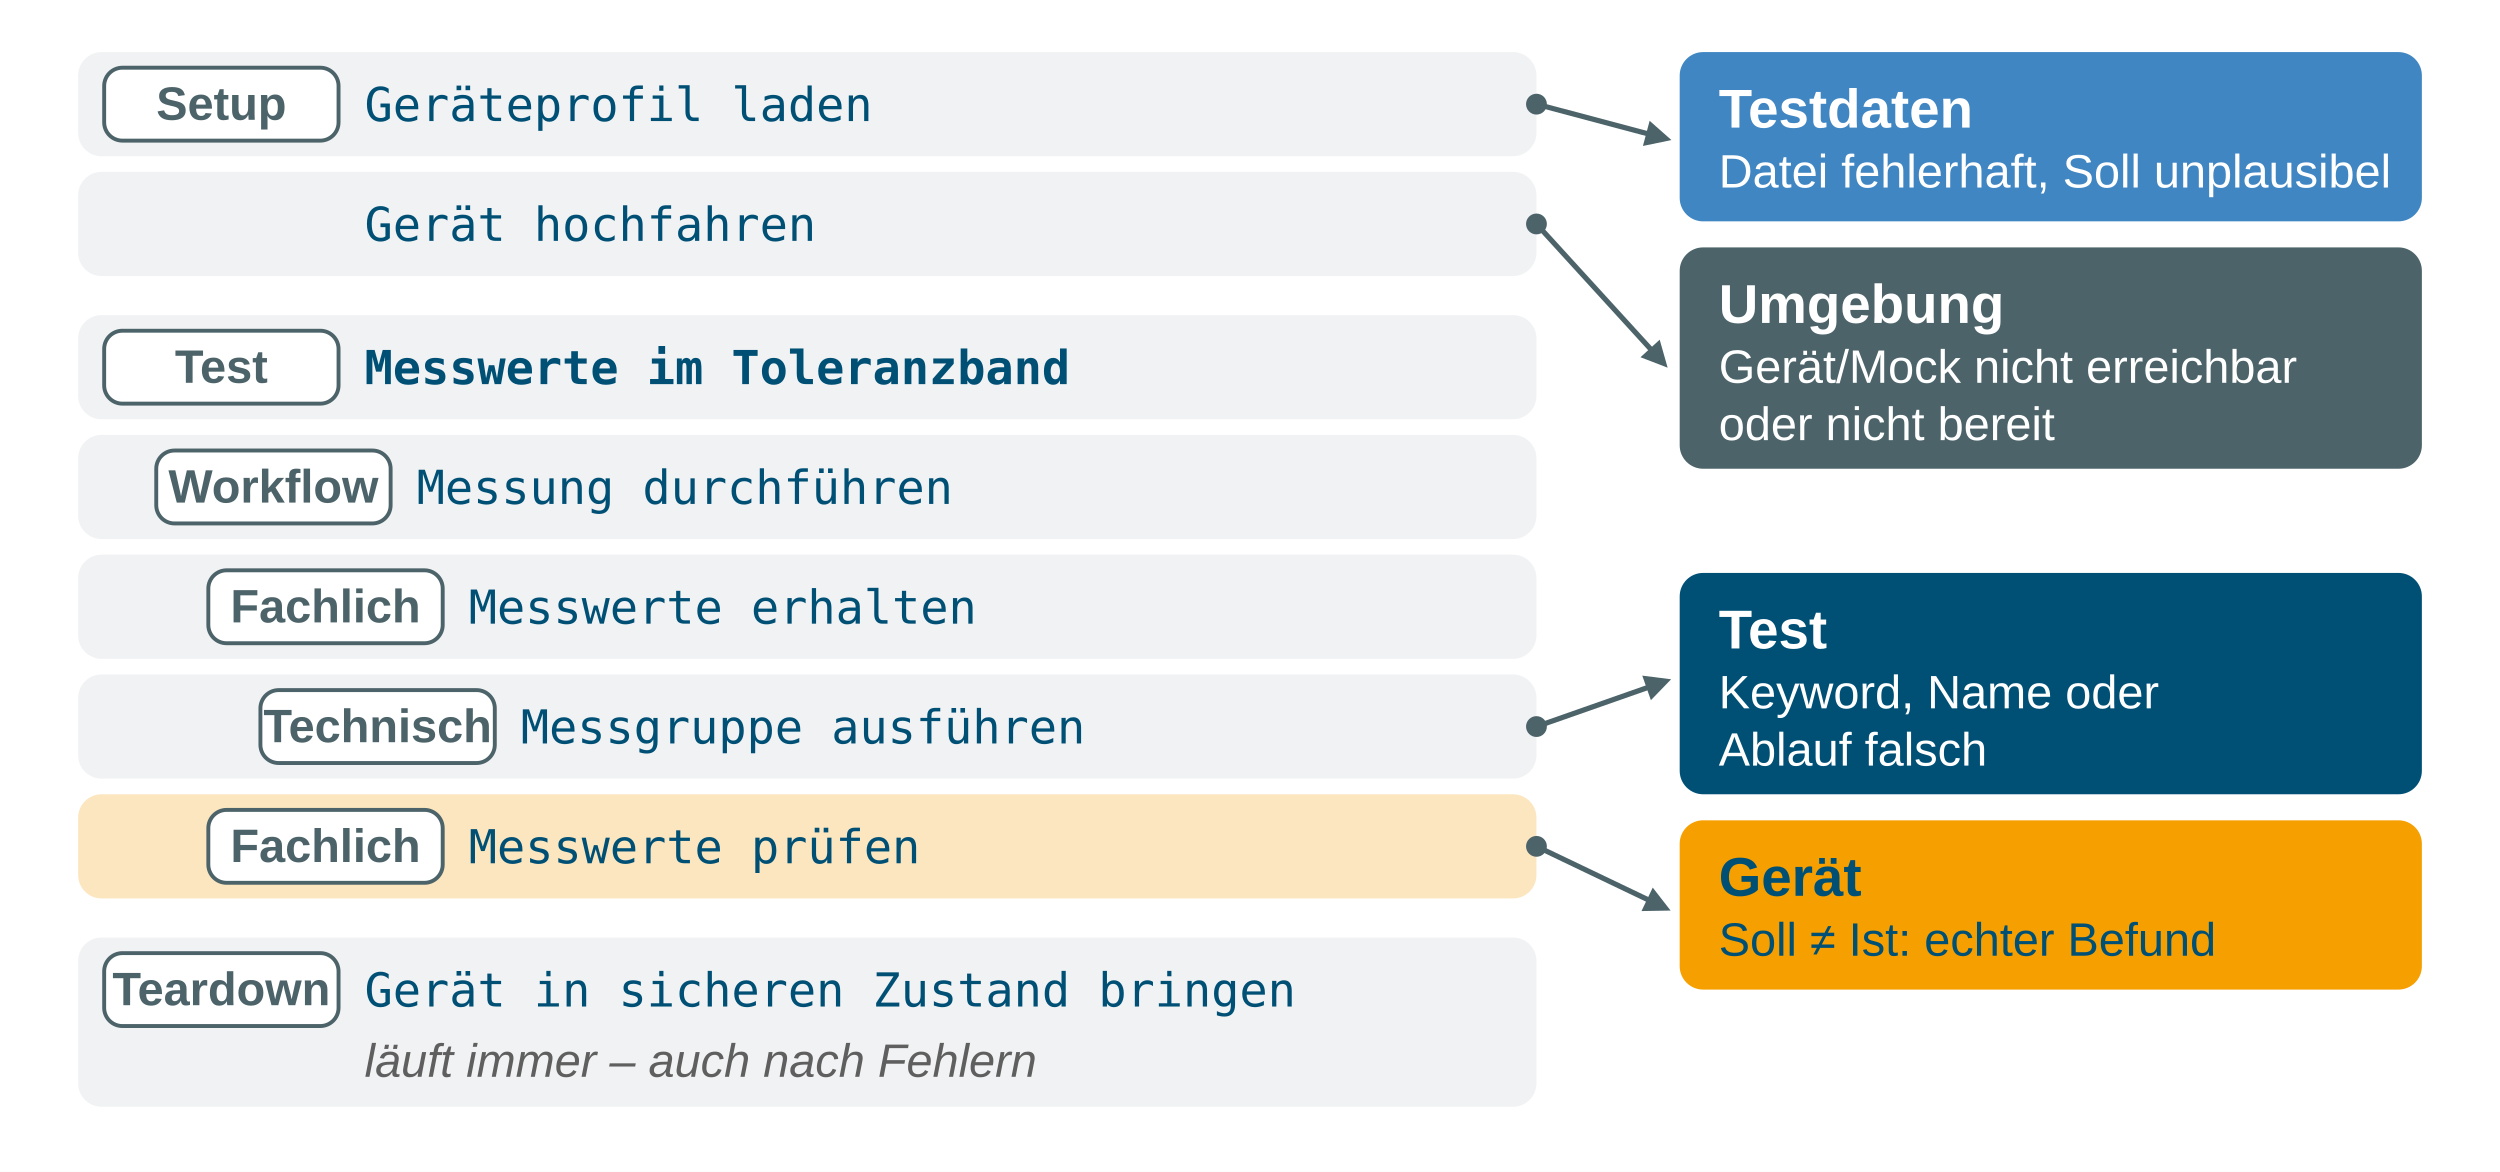
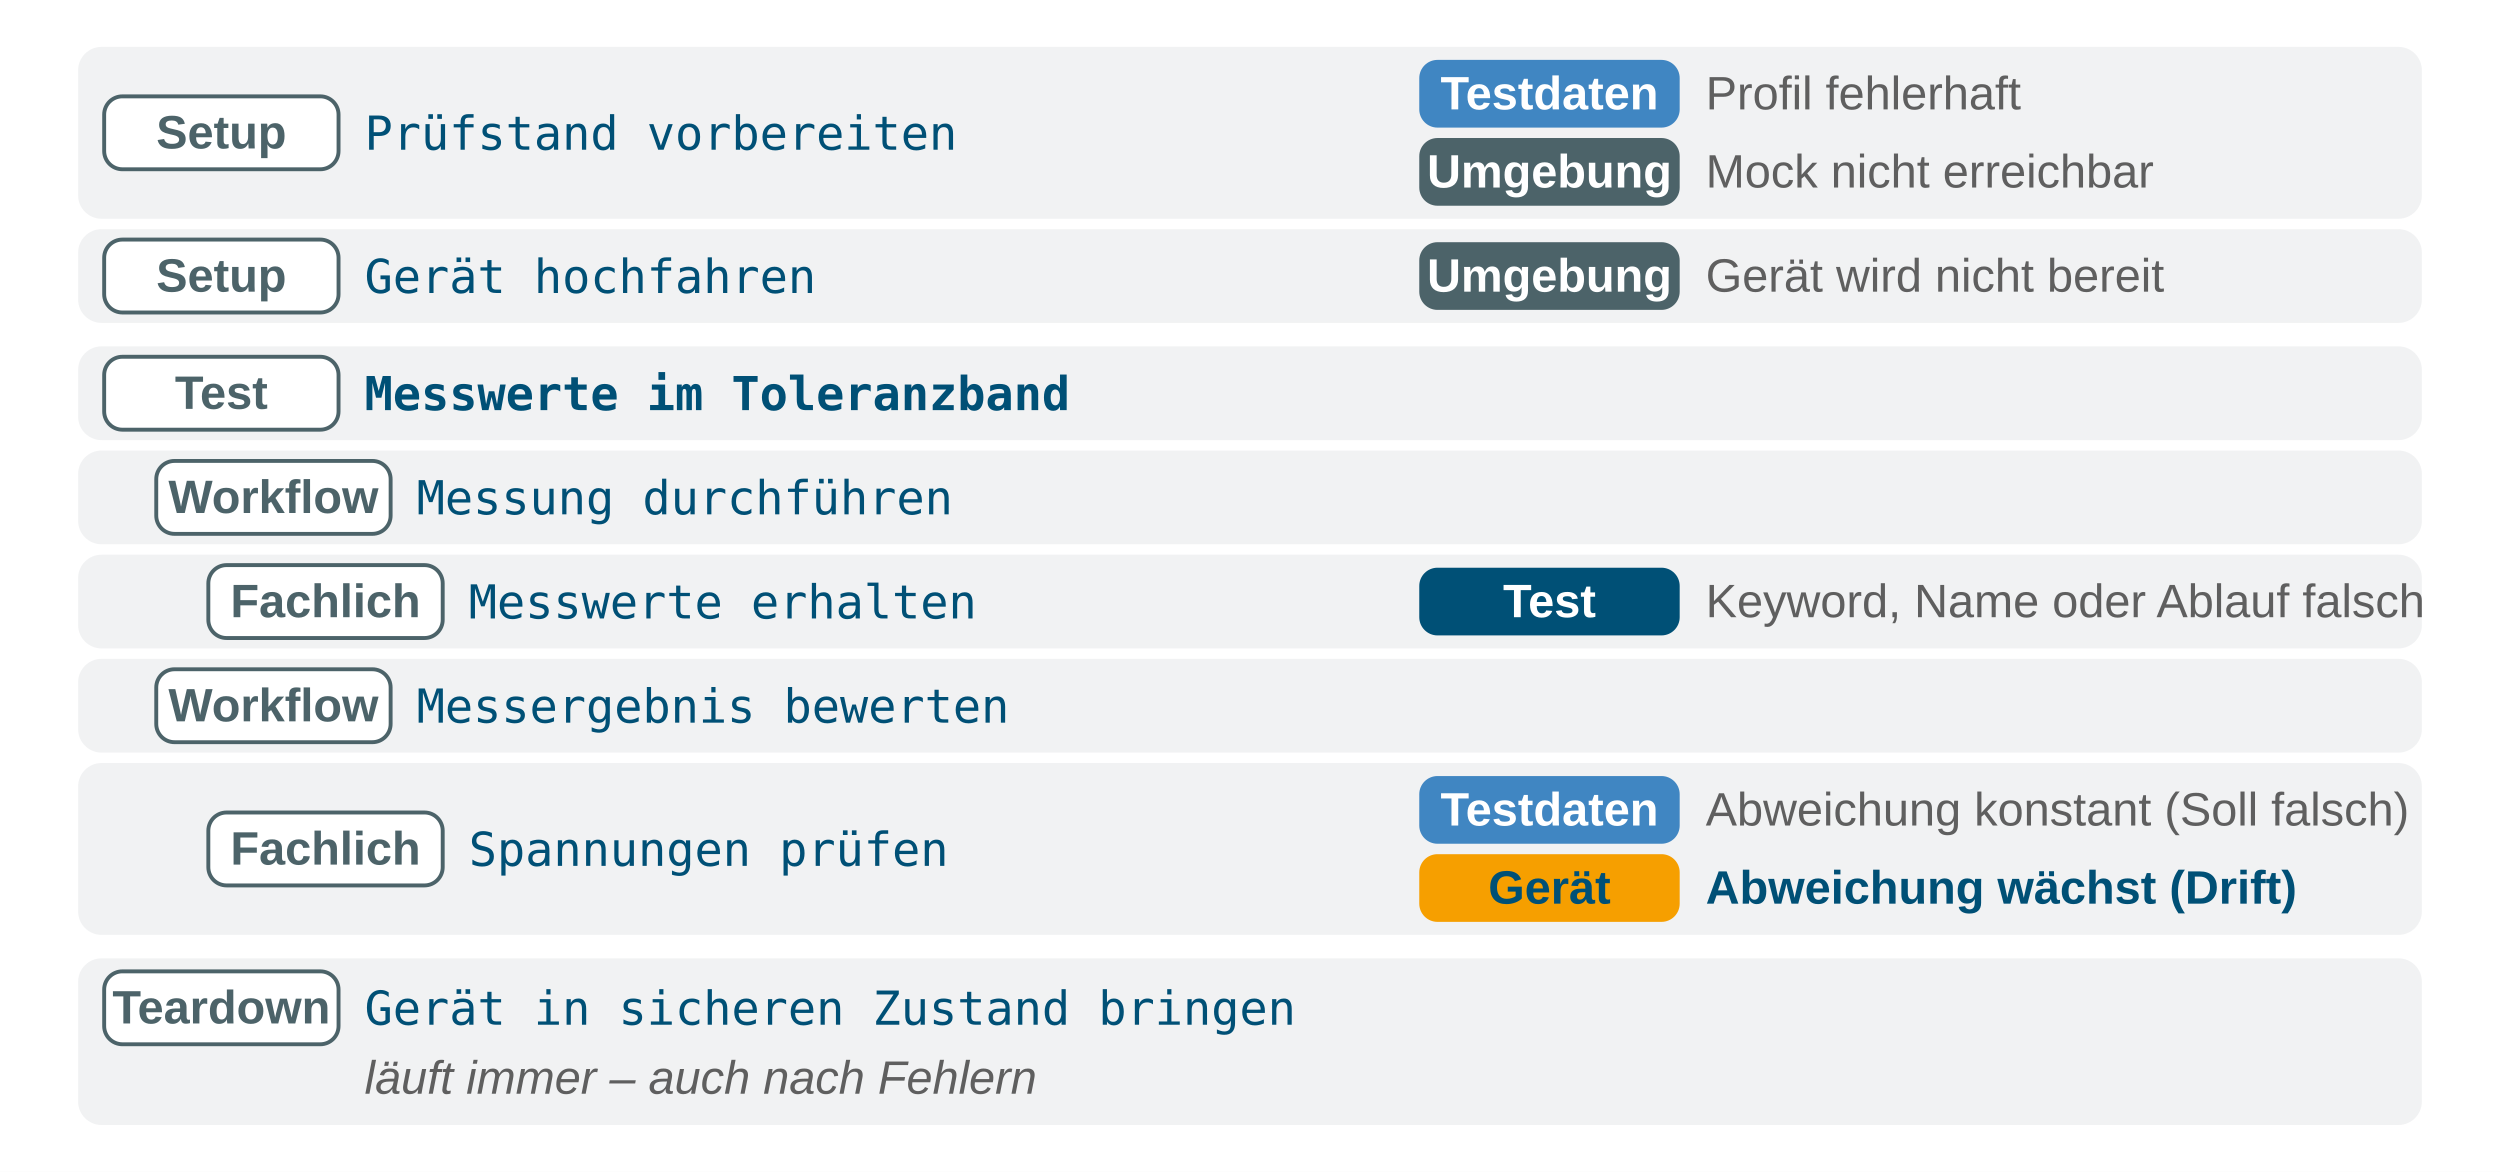
<svg xmlns="http://www.w3.org/2000/svg" width="1920" height="900" viewBox="0 0 1920 900">
-   <defs>
-     <marker id="spitze" viewBox="0 0 10 10" refX="5" refY="5" markerWidth="5" markerHeight="5" orient="auto">
-       <path d="M0,0 L10,5 L0,10 Z" fill="#4C6369" />
-     </marker>
-   </defs>
  <style>
    text { font-family: Calibri, Carlito, Arial, sans-serif; fill: #5F5F5F; }
    .mono { font-family: Consolas, Menlo, monospace; }
    .fett { font-weight: bold; }
    .weiss { fill: #FFFFFF; }
    .dunkel { fill: #005076; }
    .schiefer, .schiefer text { fill: #4C6369; }
    .zeile { fill: #4C6369; fill-opacity: 0.08; }
    .chip { fill: #FFFFFF; stroke: #4C6369; stroke-width: 3; }
-     .pfeil { fill: none; stroke: #4C6369; stroke-width: 4; marker-end: url(#spitze); }
  </style>
  <rect width="1920" height="900" fill="#FFFFFF" />
-   <rect x="60" y="40" width="1120" height="80" rx="18" class="zeile" />
-   <rect x="60" y="132" width="1120" height="80" rx="18" class="zeile" />
-   <rect x="60" y="242" width="1120" height="80" rx="18" class="zeile" />
-   <rect x="60" y="334" width="1120" height="80" rx="18" class="zeile" />
-   <rect x="60" y="426" width="1120" height="80" rx="18" class="zeile" />
-   <rect x="60" y="518" width="1120" height="80" rx="18" class="zeile" />
-   <rect x="60" y="610" width="1120" height="80" rx="18" fill="#F69F00" fill-opacity="0.25" />
-   <rect x="60" y="720" width="1120" height="130" rx="18" class="zeile" />
-   <rect x="80" y="52" width="180" height="56" rx="14" class="chip" />
-   <rect x="80" y="254" width="180" height="56" rx="14" class="chip" />
-   <rect x="120" y="346" width="180" height="56" rx="14" class="chip" />
-   <rect x="160" y="438" width="180" height="56" rx="14" class="chip" />
-   <rect x="200" y="530" width="180" height="56" rx="14" class="chip" />
-   <rect x="160" y="622" width="180" height="56" rx="14" class="chip" />
-   <rect x="80" y="732" width="180" height="56" rx="14" class="chip" />
+   <rect x="60" y="36" width="1800" height="132" rx="18" class="zeile" />
+   <rect x="60" y="176" width="1800" height="72" rx="18" class="zeile" />
+   <rect x="60" y="266" width="1800" height="72" rx="18" class="zeile" />
+   <rect x="60" y="346" width="1800" height="72" rx="18" class="zeile" />
+   <rect x="60" y="426" width="1800" height="72" rx="18" class="zeile" />
+   <rect x="60" y="506" width="1800" height="72" rx="18" class="zeile" />
+   <rect x="60" y="586" width="1800" height="132" rx="18" class="zeile" />
+   <rect x="60" y="736" width="1800" height="128" rx="18" class="zeile" />
+   <rect x="80" y="74" width="180" height="56" rx="14" class="chip" />
+   <rect x="80" y="184" width="180" height="56" rx="14" class="chip" />
+   <rect x="80" y="274" width="180" height="56" rx="14" class="chip" />
+   <rect x="120" y="354" width="180" height="56" rx="14" class="chip" />
+   <rect x="160" y="434" width="180" height="56" rx="14" class="chip" />
+   <rect x="120" y="514" width="180" height="56" rx="14" class="chip" />
+   <rect x="160" y="624" width="180" height="56" rx="14" class="chip" />
+   <rect x="80" y="746" width="180" height="56" rx="14" class="chip" />
  <g text-anchor="middle" font-size="36" class="fett schiefer">
-     <text x="170" y="92">Setup</text>
-     <text x="170" y="294">Test</text>
-     <text x="210" y="386">Workflow</text>
-     <text x="250" y="478">Fachlich</text>
-     <text x="290" y="570">Technisch</text>
-     <text x="250" y="662">Fachlich</text>
-     <text x="170" y="772">Teardown</text>
+     <text x="170" y="114">Setup</text>
+     <text x="170" y="224">Setup</text>
+     <text x="170" y="314">Test</text>
+     <text x="210" y="394">Workflow</text>
+     <text x="250" y="474">Fachlich</text>
+     <text x="210" y="554">Workflow</text>
+     <text x="250" y="664">Fachlich</text>
+     <text x="170" y="786">Teardown</text>
  </g>
  <g font-size="36">
-     <text x="280" y="93" class="mono dunkel">Geräteprofil laden</text>
-     <text x="280" y="185" class="mono dunkel">Gerät hochfahren</text>
-     <text x="280" y="295" class="mono fett dunkel">Messwerte im Toleranzband</text>
-     <text x="320" y="387" class="mono dunkel">Messung durchführen</text>
-     <text x="360" y="479" class="mono dunkel">Messwerte erhalten</text>
-     <text x="400" y="571" class="mono dunkel">Messgruppe ausführen</text>
-     <text x="360" y="663" class="mono dunkel">Messwerte prüfen</text>
-     <text x="280" y="773" class="mono dunkel">Gerät in sicheren Zustand bringen</text>
+     <text x="280" y="115" class="mono dunkel">Prüfstand vorbereiten</text>
+     <text x="280" y="225" class="mono dunkel">Gerät hochfahren</text>
+     <text x="280" y="315" class="mono fett dunkel">Messwerte im Toleranzband</text>
+     <text x="320" y="395" class="mono dunkel">Messung durchführen</text>
+     <text x="360" y="475" class="mono dunkel">Messwerte erhalten</text>
+     <text x="320" y="555" class="mono dunkel">Messergebnis bewerten</text>
+     <text x="360" y="665" class="mono dunkel">Spannungen prüfen</text>
+     <text x="280" y="787" class="mono dunkel">Gerät in sicheren Zustand bringen</text>
  </g>
-   <text x="280" y="827" font-size="36" font-style="italic">läuft immer – auch nach Fehlern</text>
-   <rect x="1290" y="40" width="570" height="130" rx="18" fill="#4086C2" />
-   <rect x="1290" y="190" width="570" height="170" rx="18" fill="#4C6369" />
-   <rect x="1290" y="440" width="570" height="170" rx="18" fill="#005076" />
-   <rect x="1290" y="630" width="570" height="130" rx="18" fill="#F69F00" />
-   <g font-size="42" class="fett">
-     <text x="1320" y="98" class="weiss">Testdaten</text>
-     <text x="1320" y="248" class="weiss">Umgebung</text>
-     <text x="1320" y="498" class="weiss">Test</text>
-     <text x="1320" y="688" class="dunkel">Gerät</text>
+   <text x="280" y="840" font-size="36" font-style="italic">läuft immer – auch nach Fehlern</text>
+   <rect x="1090" y="46" width="200" height="52" rx="14" fill="#4086C2" />
+   <rect x="1090" y="106" width="200" height="52" rx="14" fill="#4C6369" />
+   <rect x="1090" y="186" width="200" height="52" rx="14" fill="#4C6369" />
+   <rect x="1090" y="436" width="200" height="52" rx="14" fill="#005076" />
+   <rect x="1090" y="596" width="200" height="52" rx="14" fill="#4086C2" />
+   <rect x="1090" y="656" width="200" height="52" rx="14" fill="#F69F00" />
+   <g text-anchor="middle" font-size="36" class="fett">
+     <text x="1190" y="84" class="weiss">Testdaten</text>
+     <text x="1190" y="144" class="weiss">Umgebung</text>
+     <text x="1190" y="224" class="weiss">Umgebung</text>
+     <text x="1190" y="474" class="weiss">Test</text>
+     <text x="1190" y="634" class="weiss">Testdaten</text>
+     <text x="1190" y="694" class="dunkel">Gerät</text>
  </g>
  <g font-size="36">
-     <text x="1320" y="144" class="weiss">Datei fehlerhaft, Soll unplausibel</text>
-     <text x="1320" y="294" class="weiss">Gerät/Mock nicht erreichbar</text>
-     <text x="1320" y="338" class="weiss">oder nicht bereit</text>
-     <text x="1320" y="544" class="weiss">Keyword, Name oder</text>
-     <text x="1320" y="588" class="weiss">Ablauf falsch</text>
-     <text x="1320" y="734" class="dunkel">Soll ≠ Ist: echter Befund</text>
+     <text x="1310" y="84">Profil fehlerhaft</text>
+     <text x="1310" y="144">Mock nicht erreichbar</text>
+     <text x="1310" y="224">Gerät wird nicht bereit</text>
+     <text x="1310" y="474">Keyword, Name oder Ablauf falsch</text>
+     <text x="1310" y="634">Abweichung konstant (Soll falsch)</text>
+     <text x="1310" y="694" class="fett dunkel">Abweichung wächst (Drift)</text>
  </g>
-   <g fill="#4C6369">
-     <circle cx="1180" cy="80" r="8" />
-     <circle cx="1180" cy="172" r="8" />
-     <circle cx="1180" cy="558" r="8" />
-     <circle cx="1180" cy="650" r="8" />
-   </g>
-   <path d="M1180,80 L1274,105" class="pfeil" />
-   <path d="M1180,172 L1274,275" class="pfeil" />
-   <path d="M1180,558 L1274,525" class="pfeil" />
-   <path d="M1180,650 L1274,695" class="pfeil" />
</svg>
